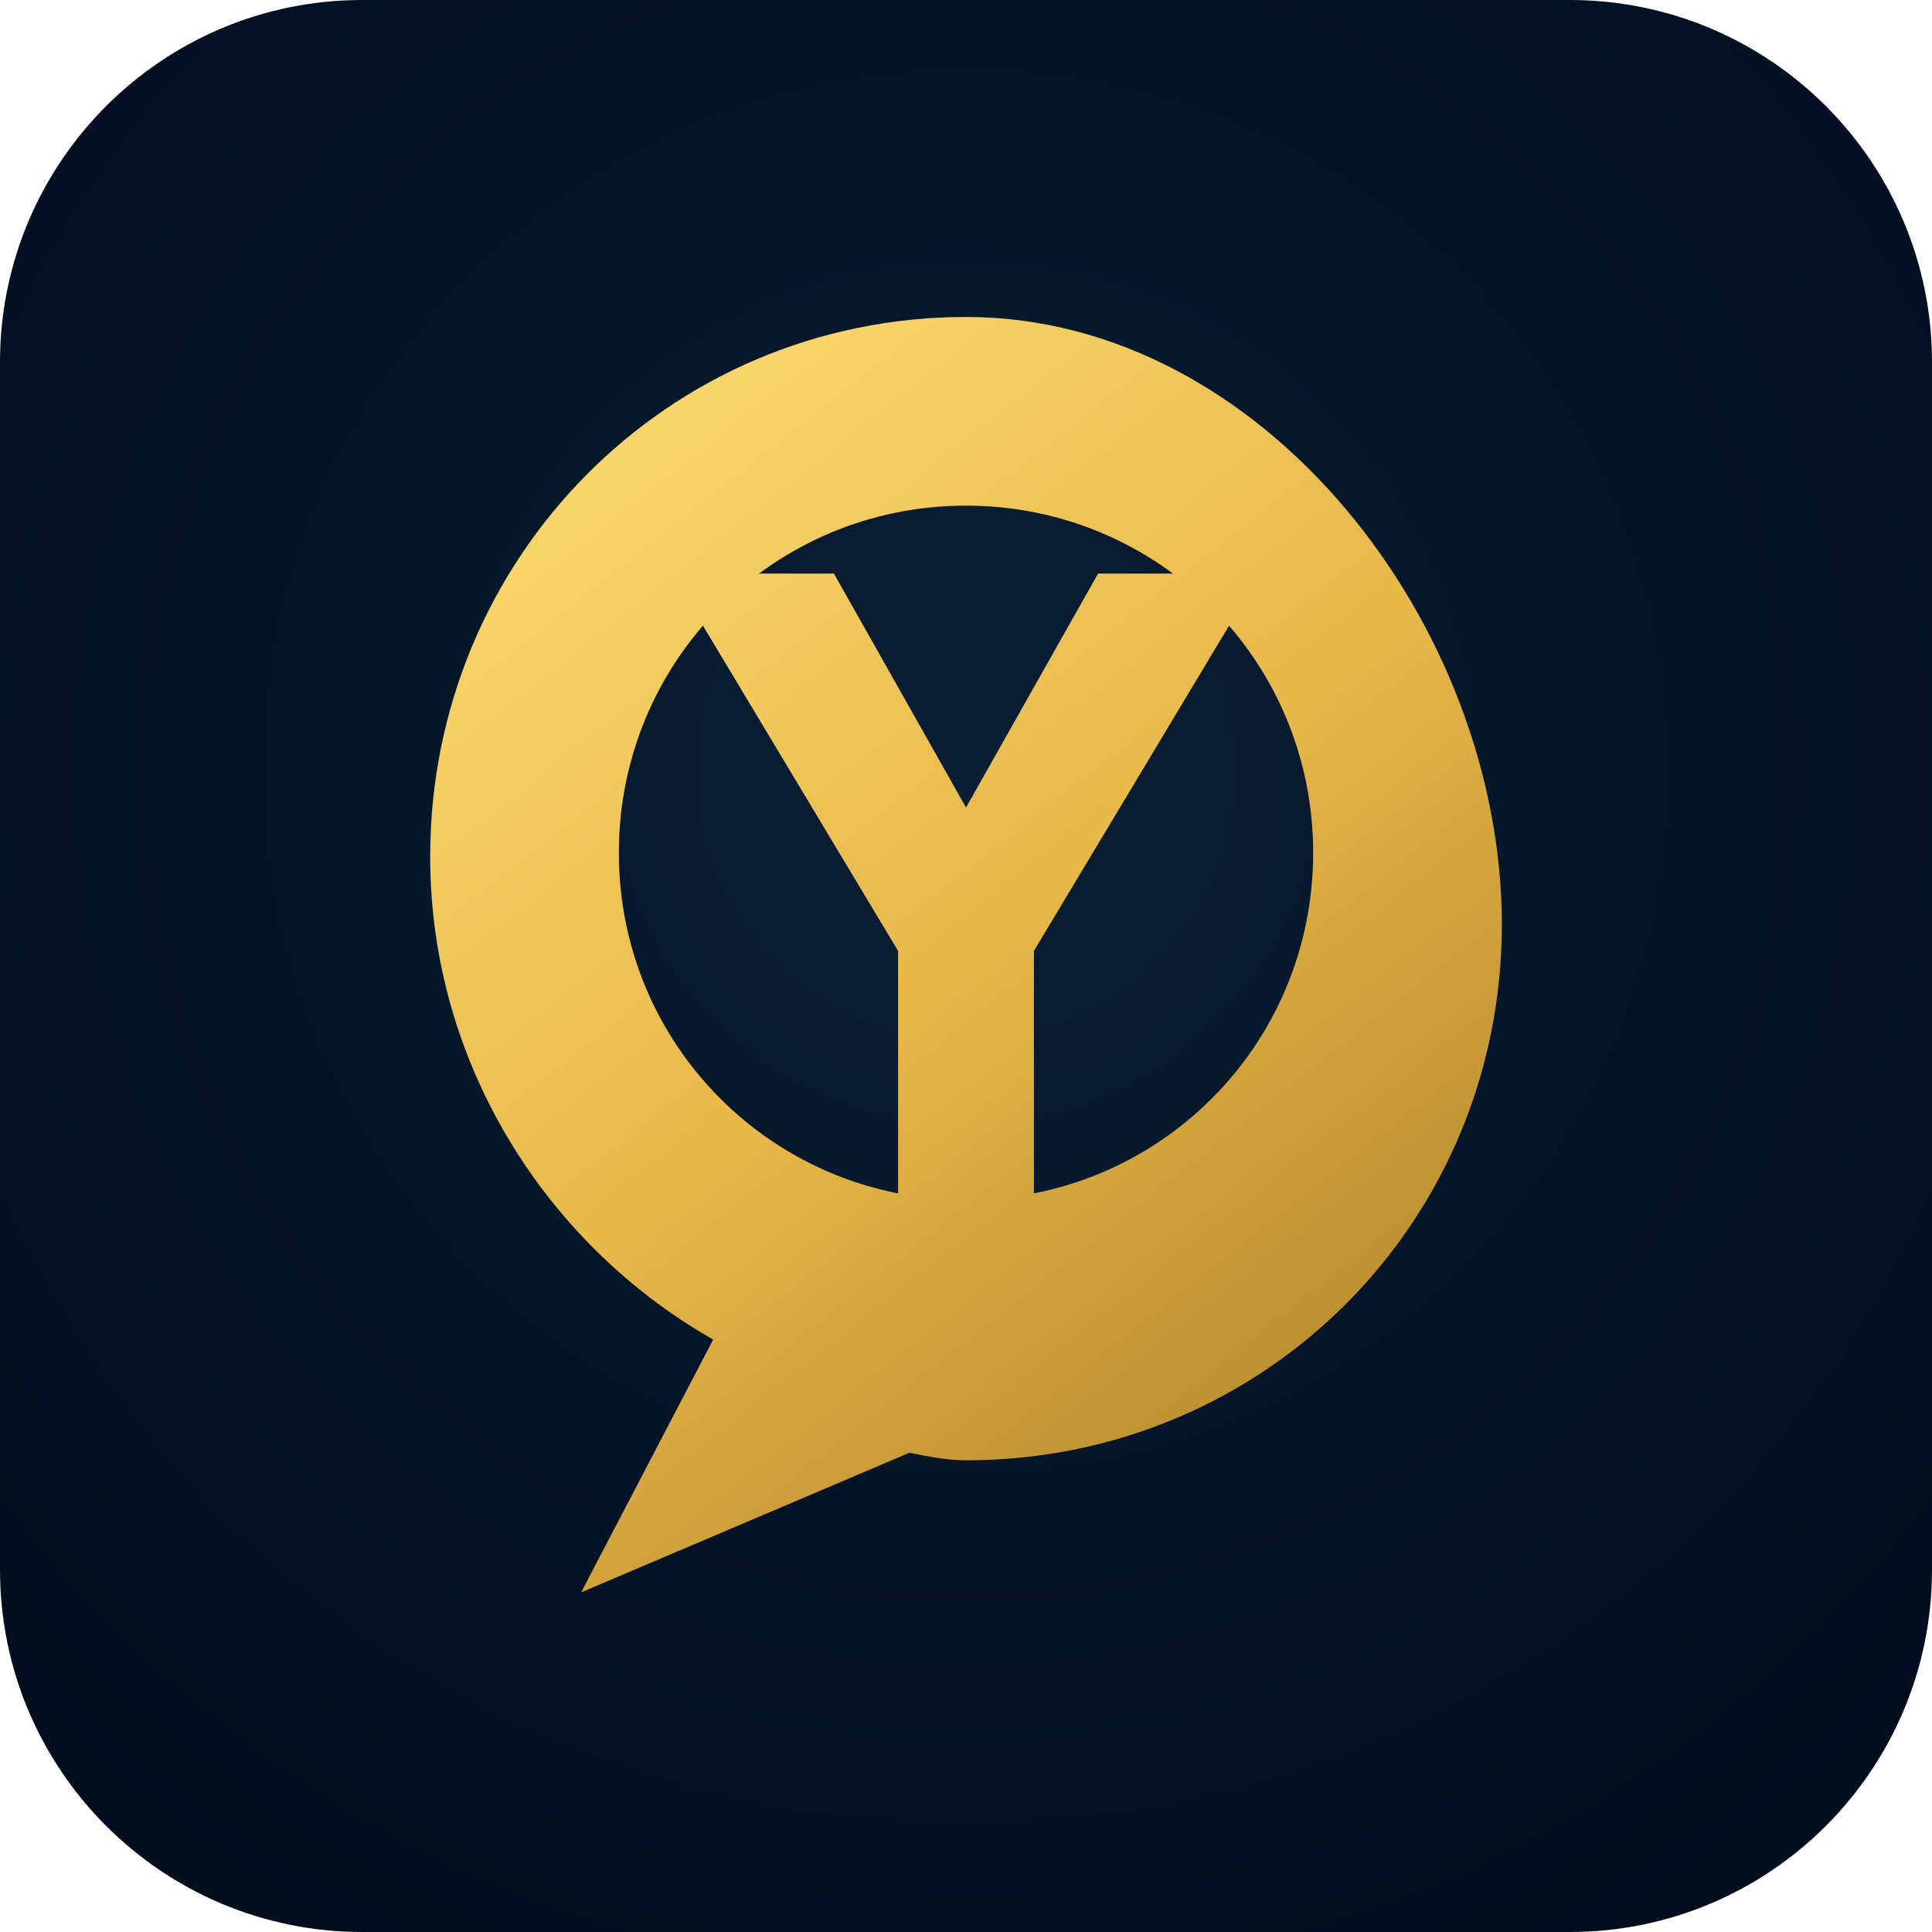
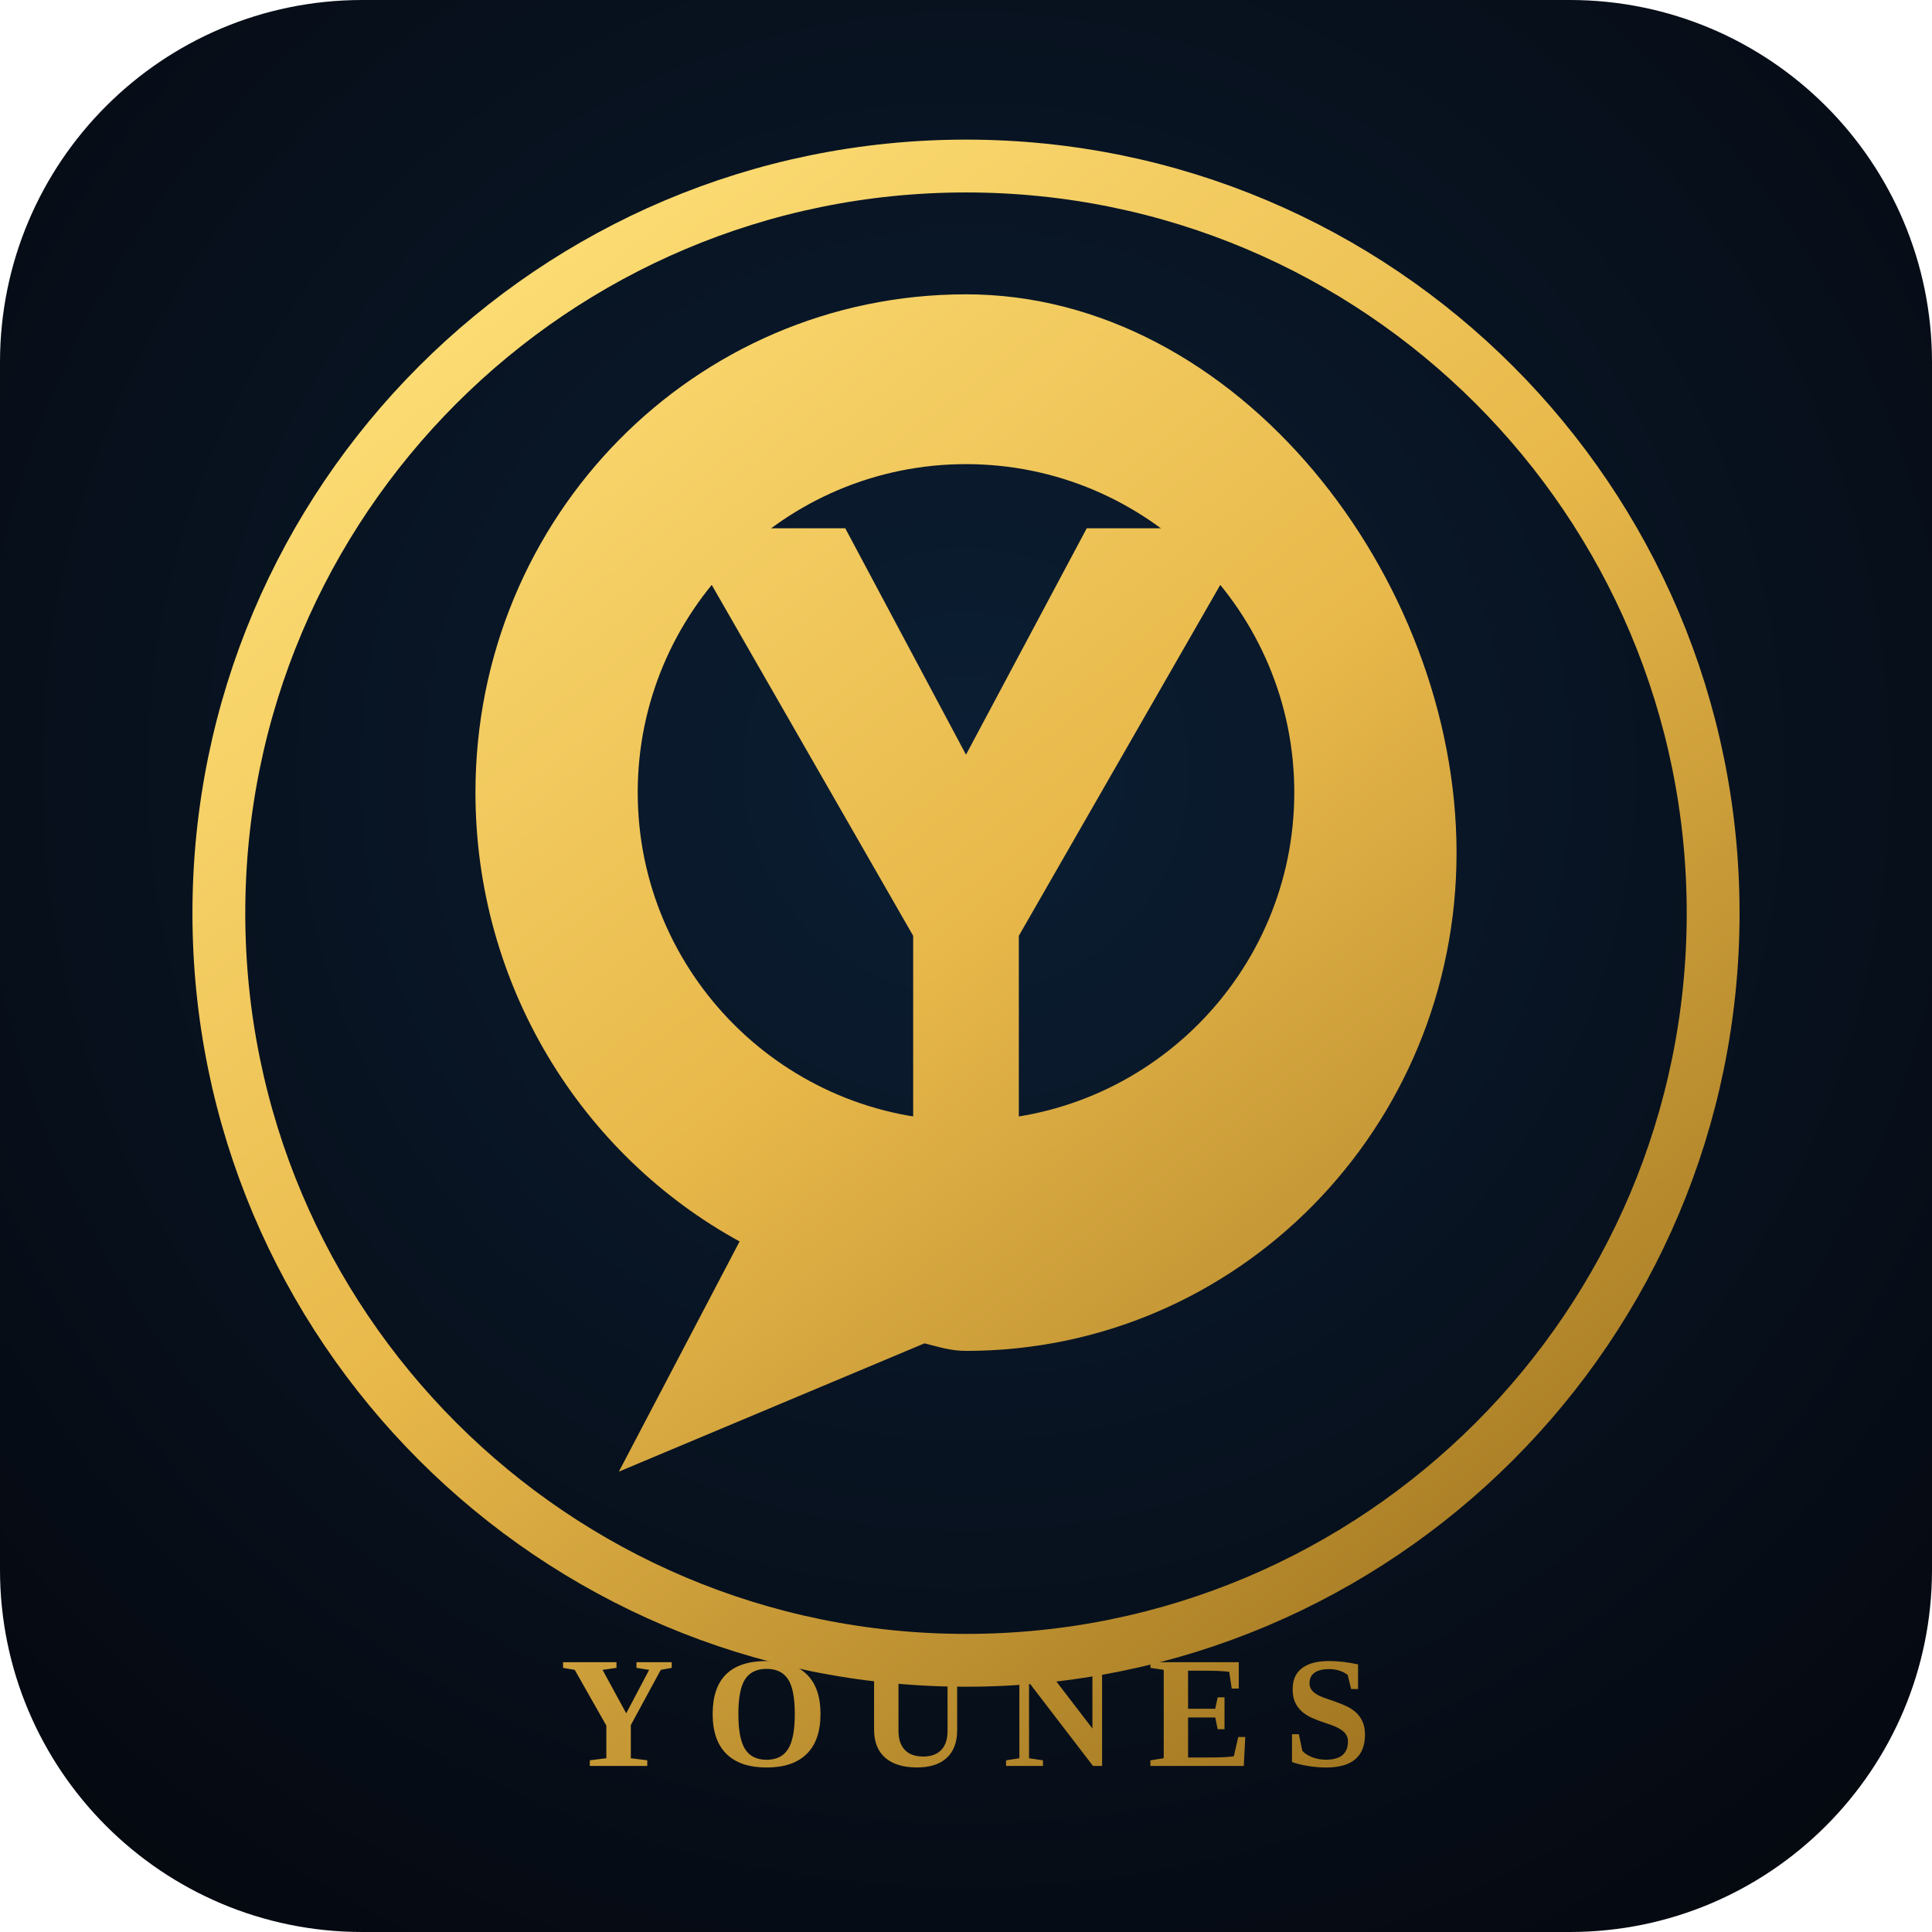
<svg xmlns="http://www.w3.org/2000/svg" width="512" height="512" viewBox="0 0 512 512" fill="none">
  <defs>
    <radialGradient id="bg" cx="50%" cy="40%" r="72%">
      <stop offset="0%" stop-color="#0B1E33" />
-       <stop offset="100%" stop-color="#000C1C" />
+       <stop offset="100%" stop-color="#05080F" />
    </radialGradient>
-     <linearGradient id="gold" x1="110" y1="70" x2="410" y2="450" gradientUnits="userSpaceOnUse">
+     <linearGradient id="gold" x1="100" y1="55" x2="415" y2="460" gradientUnits="userSpaceOnUse">
      <stop stop-color="#FFE27A" />
      <stop offset="0.48" stop-color="#E8B84A" />
      <stop offset="1" stop-color="#9A6F1C" />
    </linearGradient>
  </defs>
  <rect width="512" height="512" rx="96" fill="url(#bg)" />
-   <path fill="url(#gold)" fill-rule="evenodd" d="M256 84C177 84 114 148 114 227C114 282 145 330 189 355L154 422L241 385C246 386 251 387 256 387C335 387 398 324 398 245C398 166 335 84 256 84ZM256 134C307 134 348 175 348 226C348 277 307 318 256 318C205 318 164 277 164 226C164 175 205 134 256 134Z" />
-   <path fill="url(#gold)" d="M178 152H221L256 214L291 152H334L274 252V334H238V252Z" />
+   <circle cx="256" cy="242" r="198" fill="none" stroke="url(#gold)" stroke-width="14" />
+   <path fill="url(#gold)" fill-rule="evenodd" d="M256 78C184 78 126 137 126 210C126 261 154 306 196 329L164 390L245 356C249 357 252 358 256 358C328 358 386 299 386 226C386 153 328 78 256 78ZM256 123C304 123 343 162 343 210C343 258 304 297 256 297C208 297 169 258 169 210C169 162 208 123 256 123Z" />
+   <path fill="url(#gold)" d="M180 140H224L256 200L288 140H332L270 248V328H242V248Z" />
+   <text x="256" y="468" text-anchor="middle" fill="url(#gold)" font-family="Times New Roman, Cinzel, Georgia, serif" font-size="42" font-weight="600" letter-spacing="8">YOUNES</text>
</svg>
